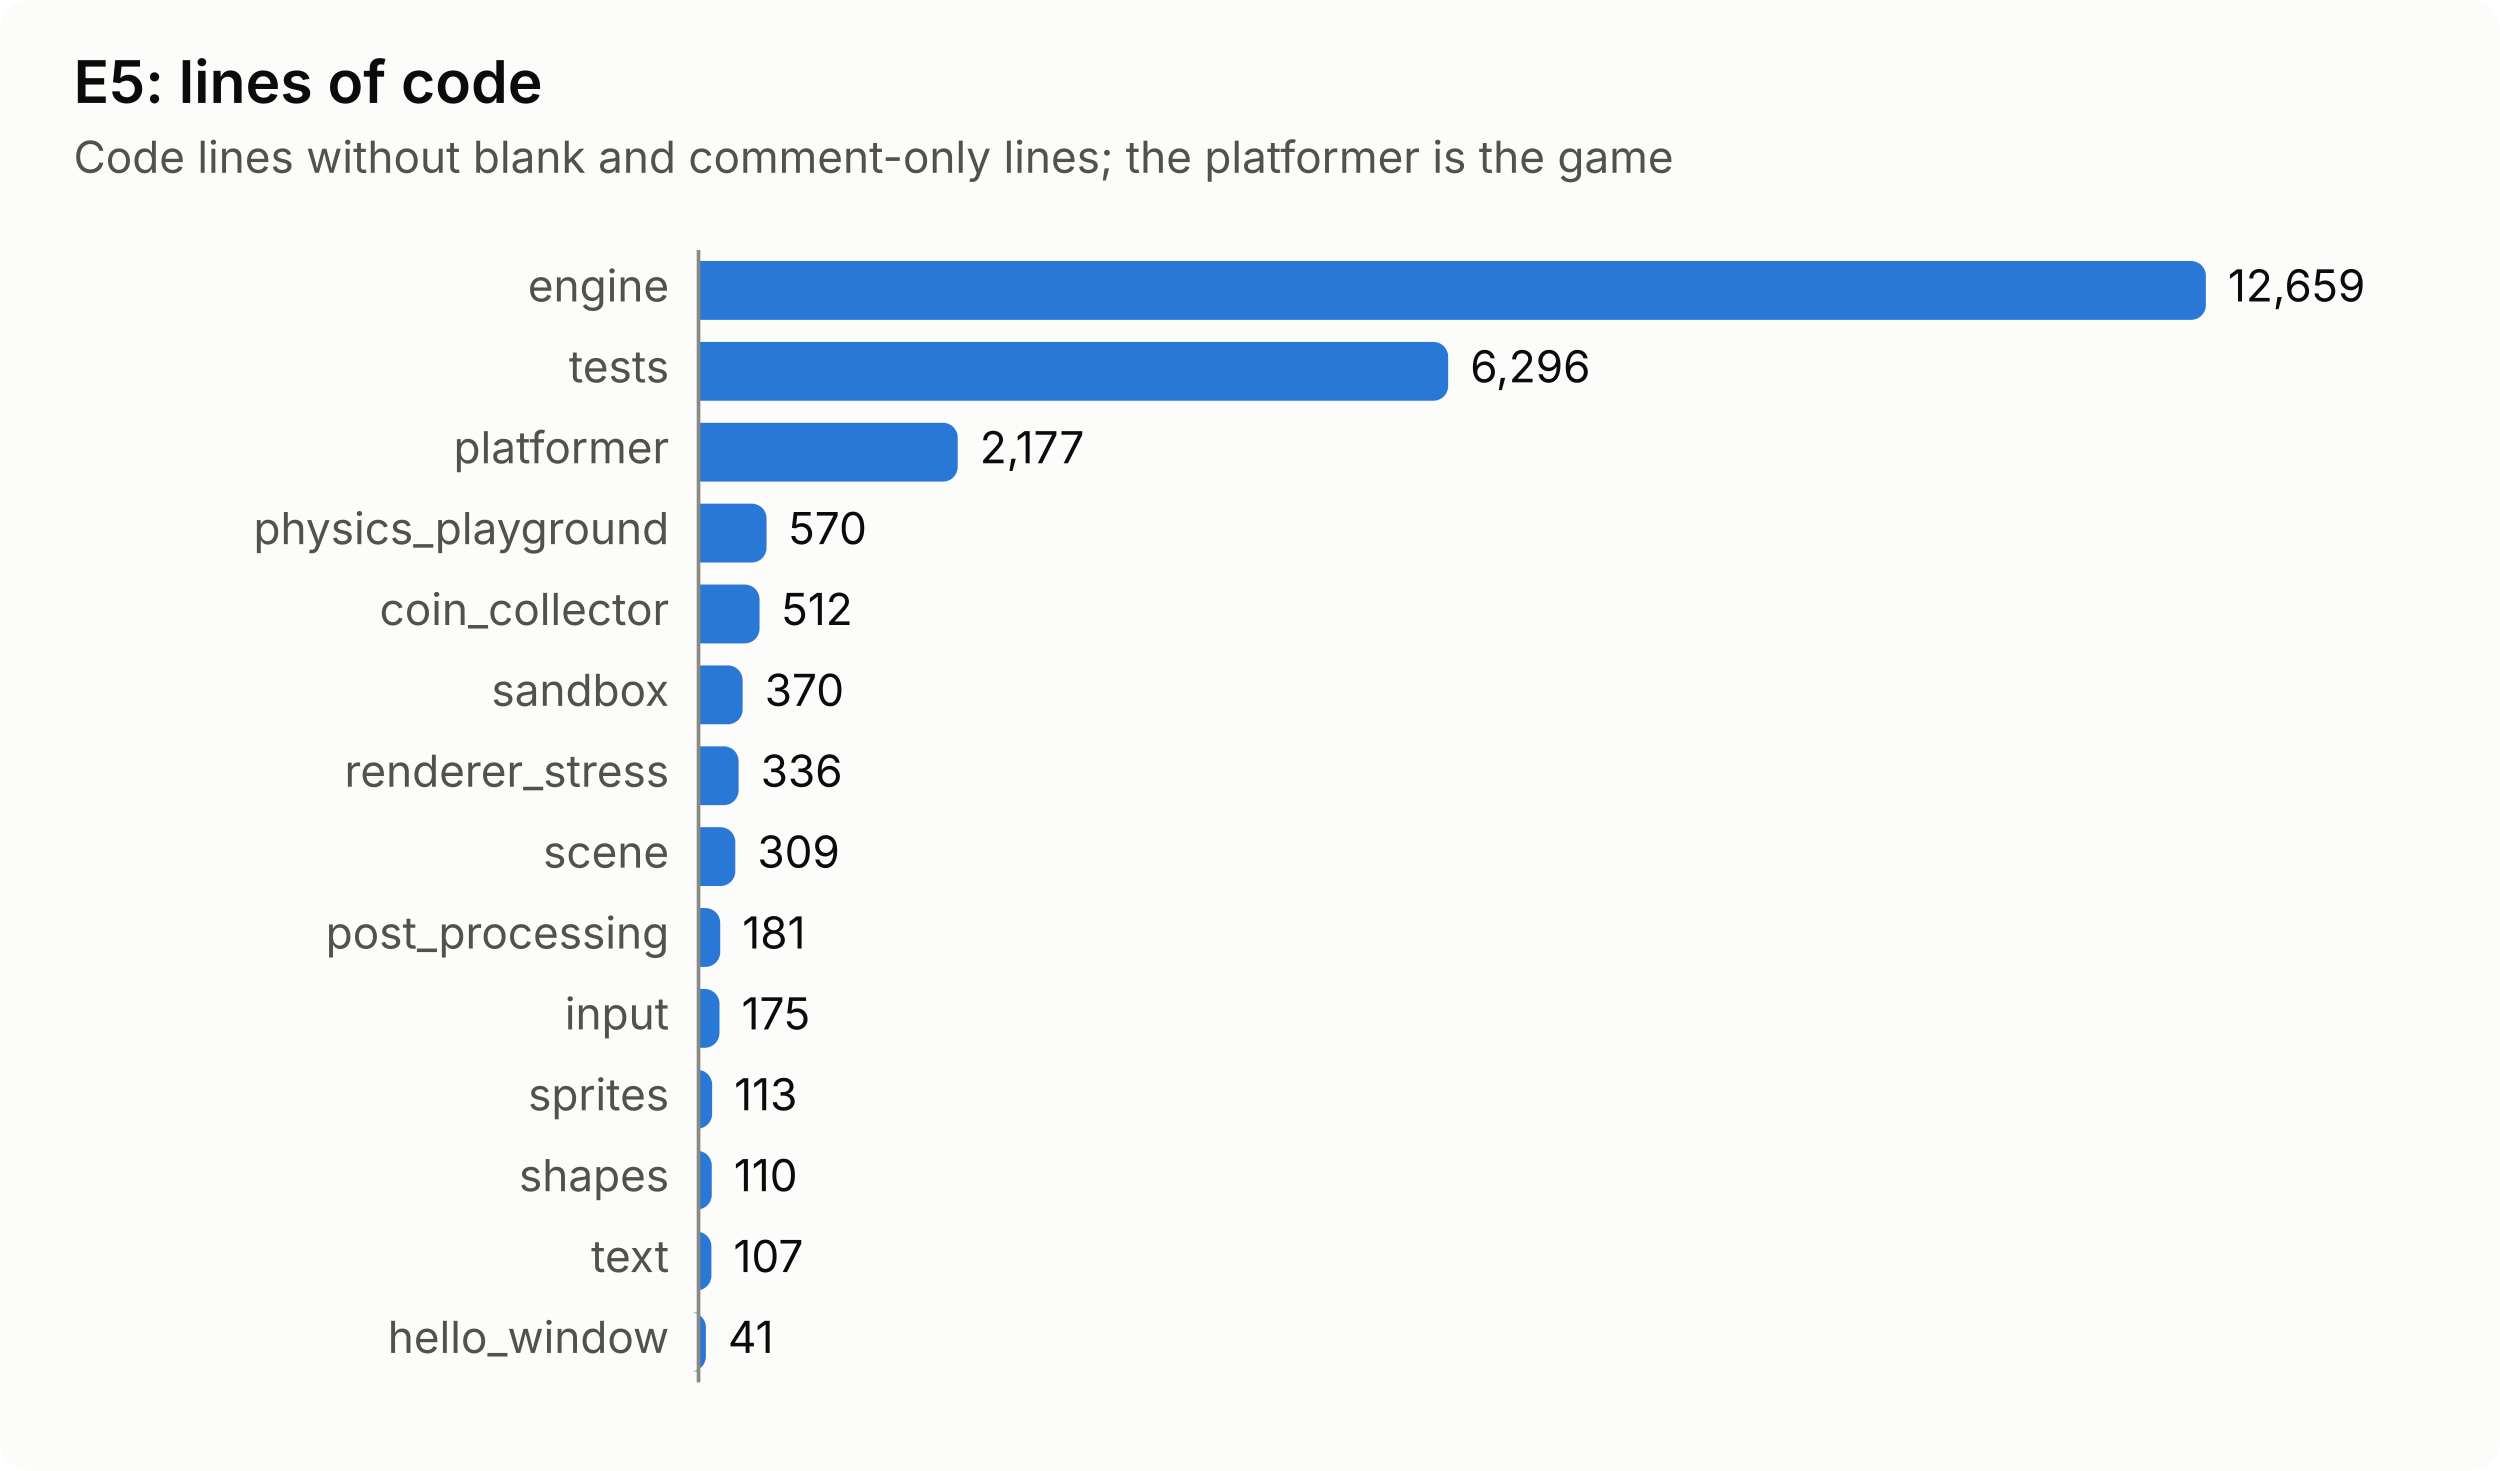
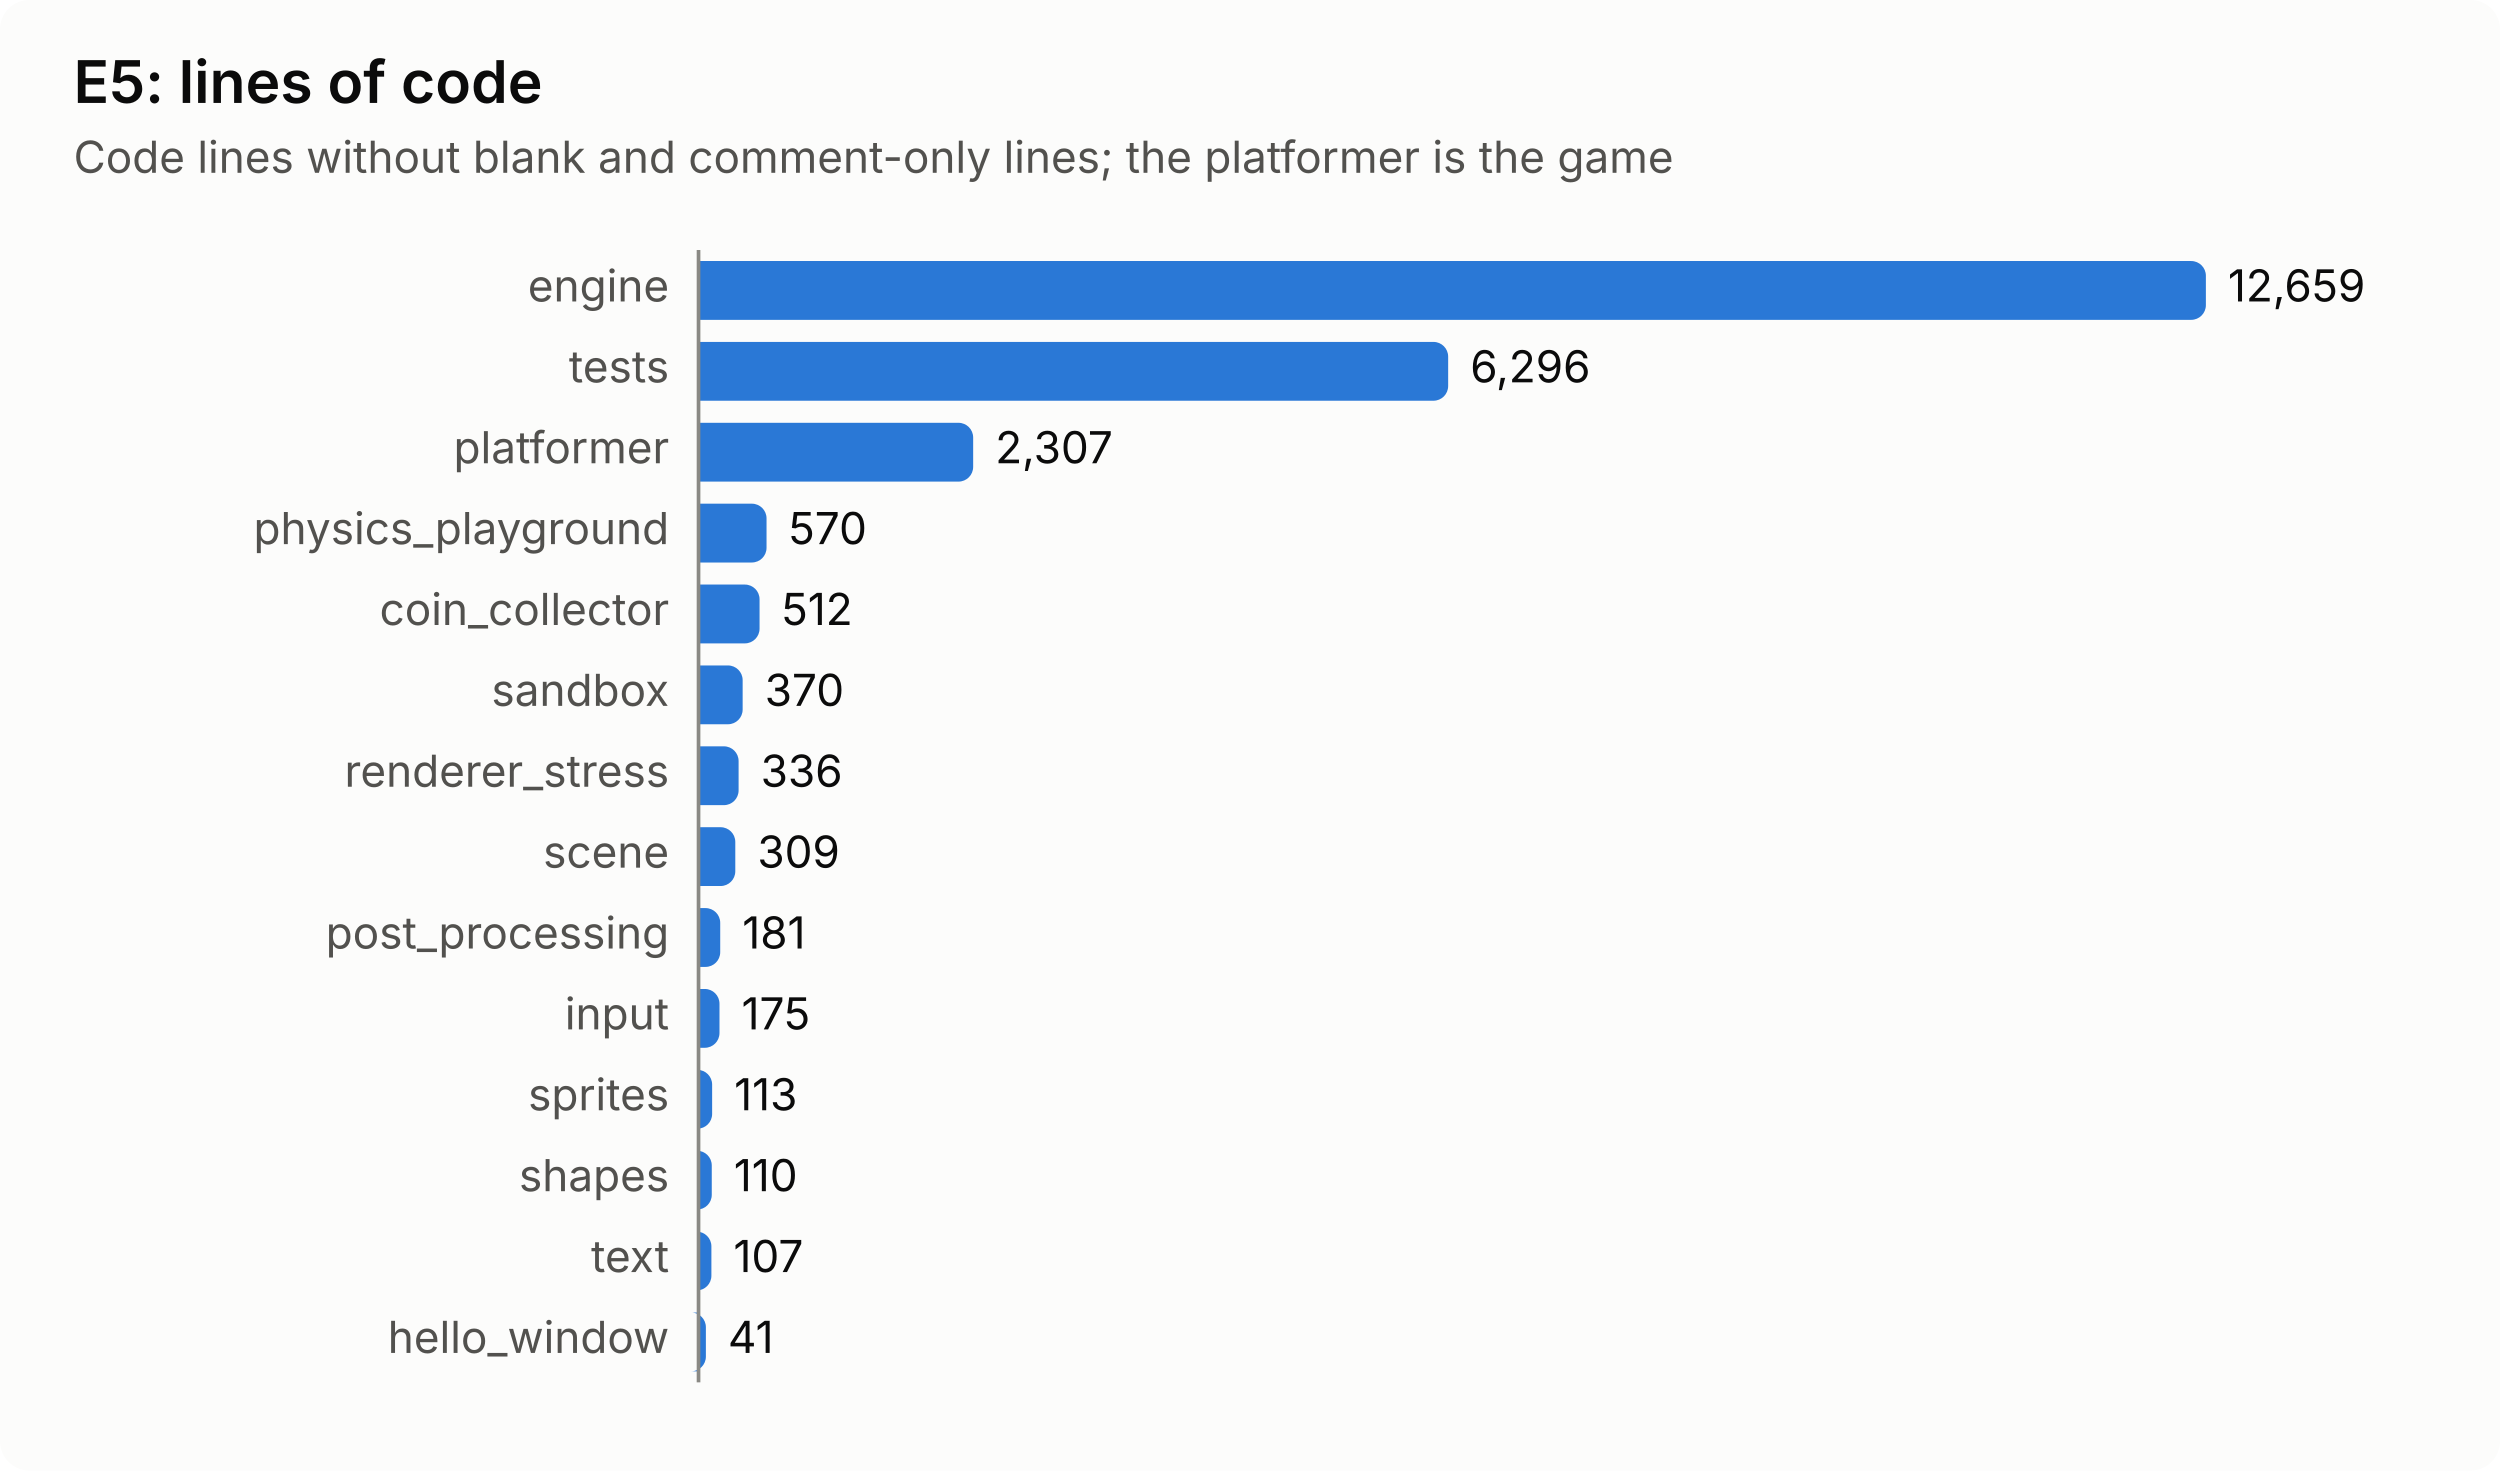
<svg xmlns="http://www.w3.org/2000/svg" viewBox="0 0 680 400" width="680" height="400" role="img" aria-label="E5: lines of code">
  <style>
.surface { fill: #fcfcfb; } .grid { stroke: #e4e3df; } .axis { stroke: #8a8984; }
.ink { fill: #0b0b0b; } .ink2 { fill: #52514e; } .ring { stroke: #fcfcfb; }
.l1 { stroke: #2a78d6; } .l2 { stroke: #eb6834; } .l3 { stroke: #1baf7a; }
.f1 { fill: #2a78d6; } .f2 { fill: #eb6834; } .f3 { fill: #1baf7a; }
.l1, .l2, .l3 { fill: none; }
@media (prefers-color-scheme: dark) {
  .surface { fill: #1a1a19; } .grid { stroke: #33332f; } .axis { stroke: #6f6e69; }
  .ink { fill: #f0efec; } .ink2 { fill: #c3c2b7; } .ring { stroke: #1a1a19; }
  .l1 { stroke: #3987e5; } .l2 { stroke: #d95926; } .l3 { stroke: #199e70; }
  .f1 { fill: #3987e5; } .f2 { fill: #d95926; } .f3 { fill: #199e70; }
}
text { font-family: system-ui, -apple-system, "Segoe UI", sans-serif; }
</style>
  <rect class="surface" width="680" height="400" rx="8" />
  <text class="ink" x="20" y="28" font-size="16" font-weight="600">E5: lines of code</text>
  <text class="ink2" x="20" y="47" font-size="12">Code lines without blank and comment-only lines; the platformer is the game</text>
  <text class="ink2" x="182" y="82" font-size="12" text-anchor="end">engine</text>
  <path class="f1" d="M190 71 h406.0 a4 4 0 0 1 4 4 v8 a4 4 0 0 1 -4 4 h-406.0 Z" />
  <text class="ink" x="606.0" y="82" font-size="12">12,659</text>
  <text class="ink2" x="182" y="104" font-size="12" text-anchor="end">tests</text>
  <path class="f1" d="M190 93 h199.9 a4 4 0 0 1 4 4 v8 a4 4 0 0 1 -4 4 h-199.9 Z" />
  <text class="ink" x="399.9" y="104" font-size="12">6,296</text>
  <text class="ink2" x="182" y="126" font-size="12" text-anchor="end">platformer</text>
-   <path class="f1" d="M190 115 h66.5 a4 4 0 0 1 4 4 v8 a4 4 0 0 1 -4 4 h-66.5 Z" />
-   <text class="ink" x="266.5" y="126" font-size="12">2,177</text>
+   <path class="f1" d="M190 115 h70.7 a4 4 0 0 1 4 4 v8 a4 4 0 0 1 -4 4 h-70.7 Z" />
+   <text class="ink" x="270.7" y="126" font-size="12">2,307</text>
  <text class="ink2" x="182" y="148" font-size="12" text-anchor="end">physics_playground</text>
  <path class="f1" d="M190 137 h14.5 a4 4 0 0 1 4 4 v8 a4 4 0 0 1 -4 4 h-14.5 Z" />
  <text class="ink" x="214.5" y="148" font-size="12">570</text>
  <text class="ink2" x="182" y="170" font-size="12" text-anchor="end">coin_collector</text>
  <path class="f1" d="M190 159 h12.6 a4 4 0 0 1 4 4 v8 a4 4 0 0 1 -4 4 h-12.6 Z" />
  <text class="ink" x="212.6" y="170" font-size="12">512</text>
  <text class="ink2" x="182" y="192" font-size="12" text-anchor="end">sandbox</text>
  <path class="f1" d="M190 181 h8.0 a4 4 0 0 1 4 4 v8 a4 4 0 0 1 -4 4 h-8.0 Z" />
  <text class="ink" x="208.0" y="192" font-size="12">370</text>
  <text class="ink2" x="182" y="214" font-size="12" text-anchor="end">renderer_stress</text>
  <path class="f1" d="M190 203 h6.9 a4 4 0 0 1 4 4 v8 a4 4 0 0 1 -4 4 h-6.9 Z" />
  <text class="ink" x="206.9" y="214" font-size="12">336</text>
  <text class="ink2" x="182" y="236" font-size="12" text-anchor="end">scene</text>
  <path class="f1" d="M190 225 h6.0 a4 4 0 0 1 4 4 v8 a4 4 0 0 1 -4 4 h-6.0 Z" />
  <text class="ink" x="206.0" y="236" font-size="12">309</text>
  <text class="ink2" x="182" y="258" font-size="12" text-anchor="end">post_processing</text>
  <path class="f1" d="M190 247 h1.9 a4 4 0 0 1 4 4 v8 a4 4 0 0 1 -4 4 h-1.9 Z" />
  <text class="ink" x="201.9" y="258" font-size="12">181</text>
  <text class="ink2" x="182" y="280" font-size="12" text-anchor="end">input</text>
  <path class="f1" d="M190 269 h1.7 a4 4 0 0 1 4 4 v8 a4 4 0 0 1 -4 4 h-1.7 Z" />
  <text class="ink" x="201.7" y="280" font-size="12">175</text>
  <text class="ink2" x="182" y="302" font-size="12" text-anchor="end">sprites</text>
  <path class="f1" d="M190 291 h-0.3 a4 4 0 0 1 4 4 v8 a4 4 0 0 1 -4 4 h0.3 Z" />
  <text class="ink" x="199.7" y="302" font-size="12">113</text>
  <text class="ink2" x="182" y="324" font-size="12" text-anchor="end">shapes</text>
  <path class="f1" d="M190 313 h-0.4 a4 4 0 0 1 4 4 v8 a4 4 0 0 1 -4 4 h0.4 Z" />
  <text class="ink" x="199.6" y="324" font-size="12">110</text>
  <text class="ink2" x="182" y="346" font-size="12" text-anchor="end">text</text>
  <path class="f1" d="M190 335 h-0.5 a4 4 0 0 1 4 4 v8 a4 4 0 0 1 -4 4 h0.5 Z" />
  <text class="ink" x="199.5" y="346" font-size="12">107</text>
  <text class="ink2" x="182" y="368" font-size="12" text-anchor="end">hello_window</text>
  <path class="f1" d="M190 357 h-2.0 a4 4 0 0 1 4 4 v8 a4 4 0 0 1 -4 4 h2.0 Z" />
  <text class="ink" x="198.0" y="368" font-size="12">41</text>
  <line class="axis" x1="190" x2="190" y1="68" y2="376" stroke-width="1" />
</svg>
